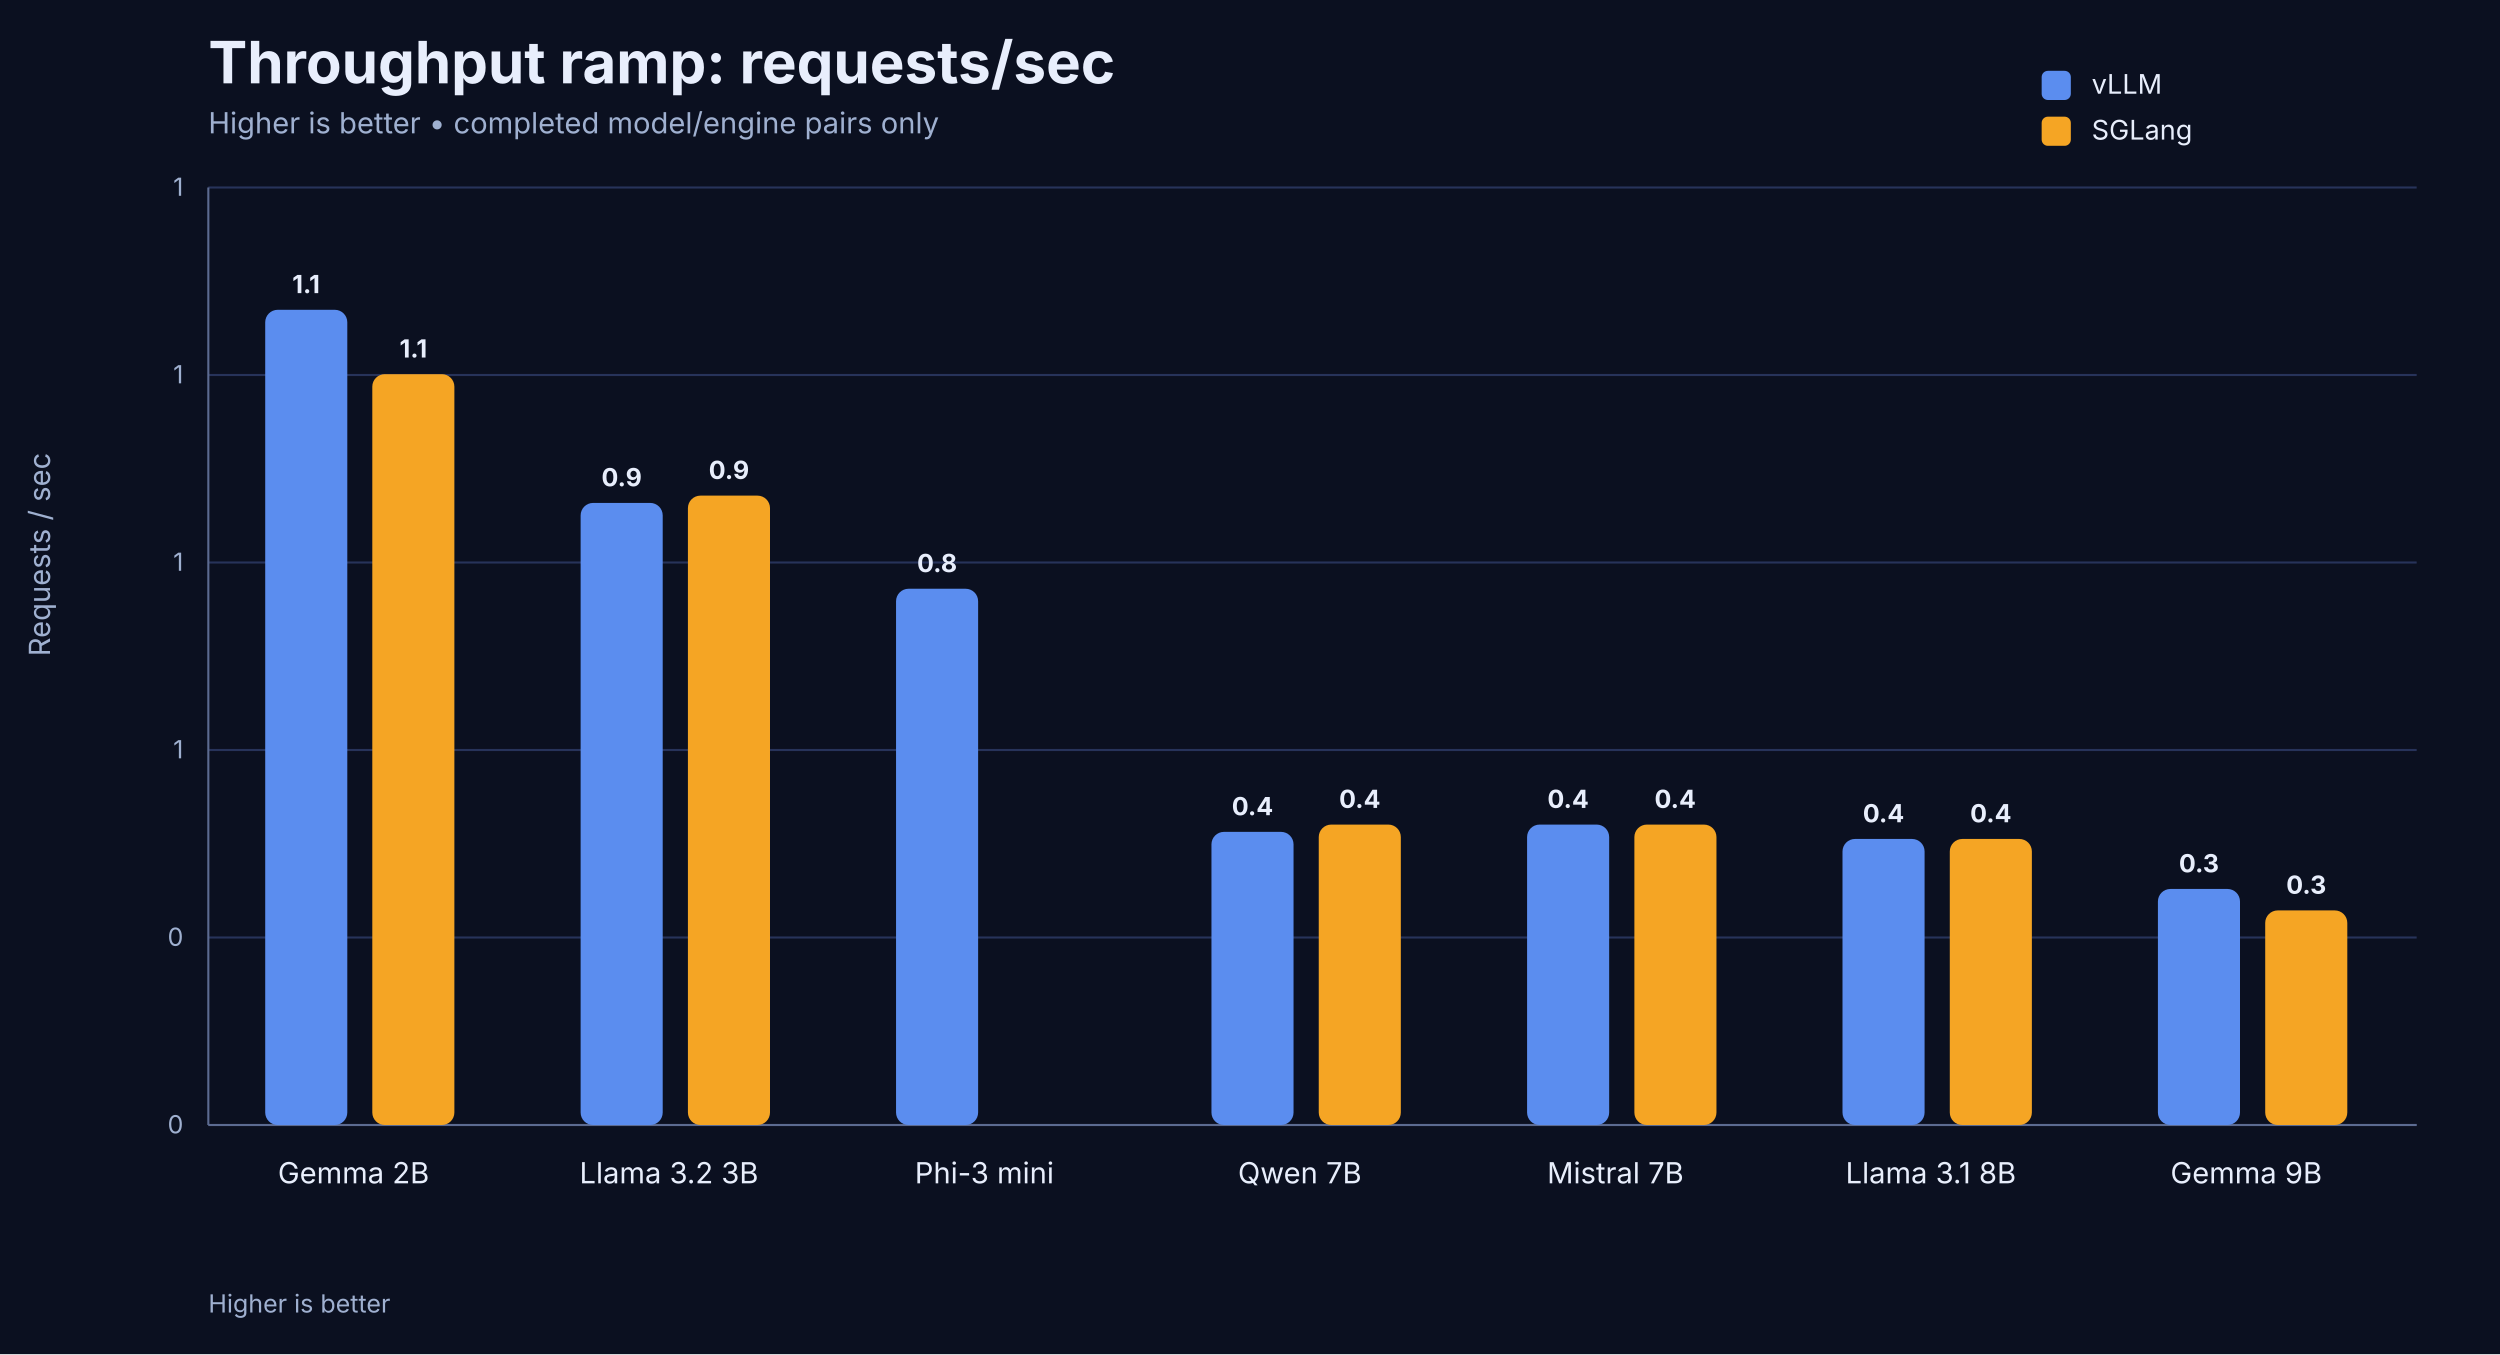
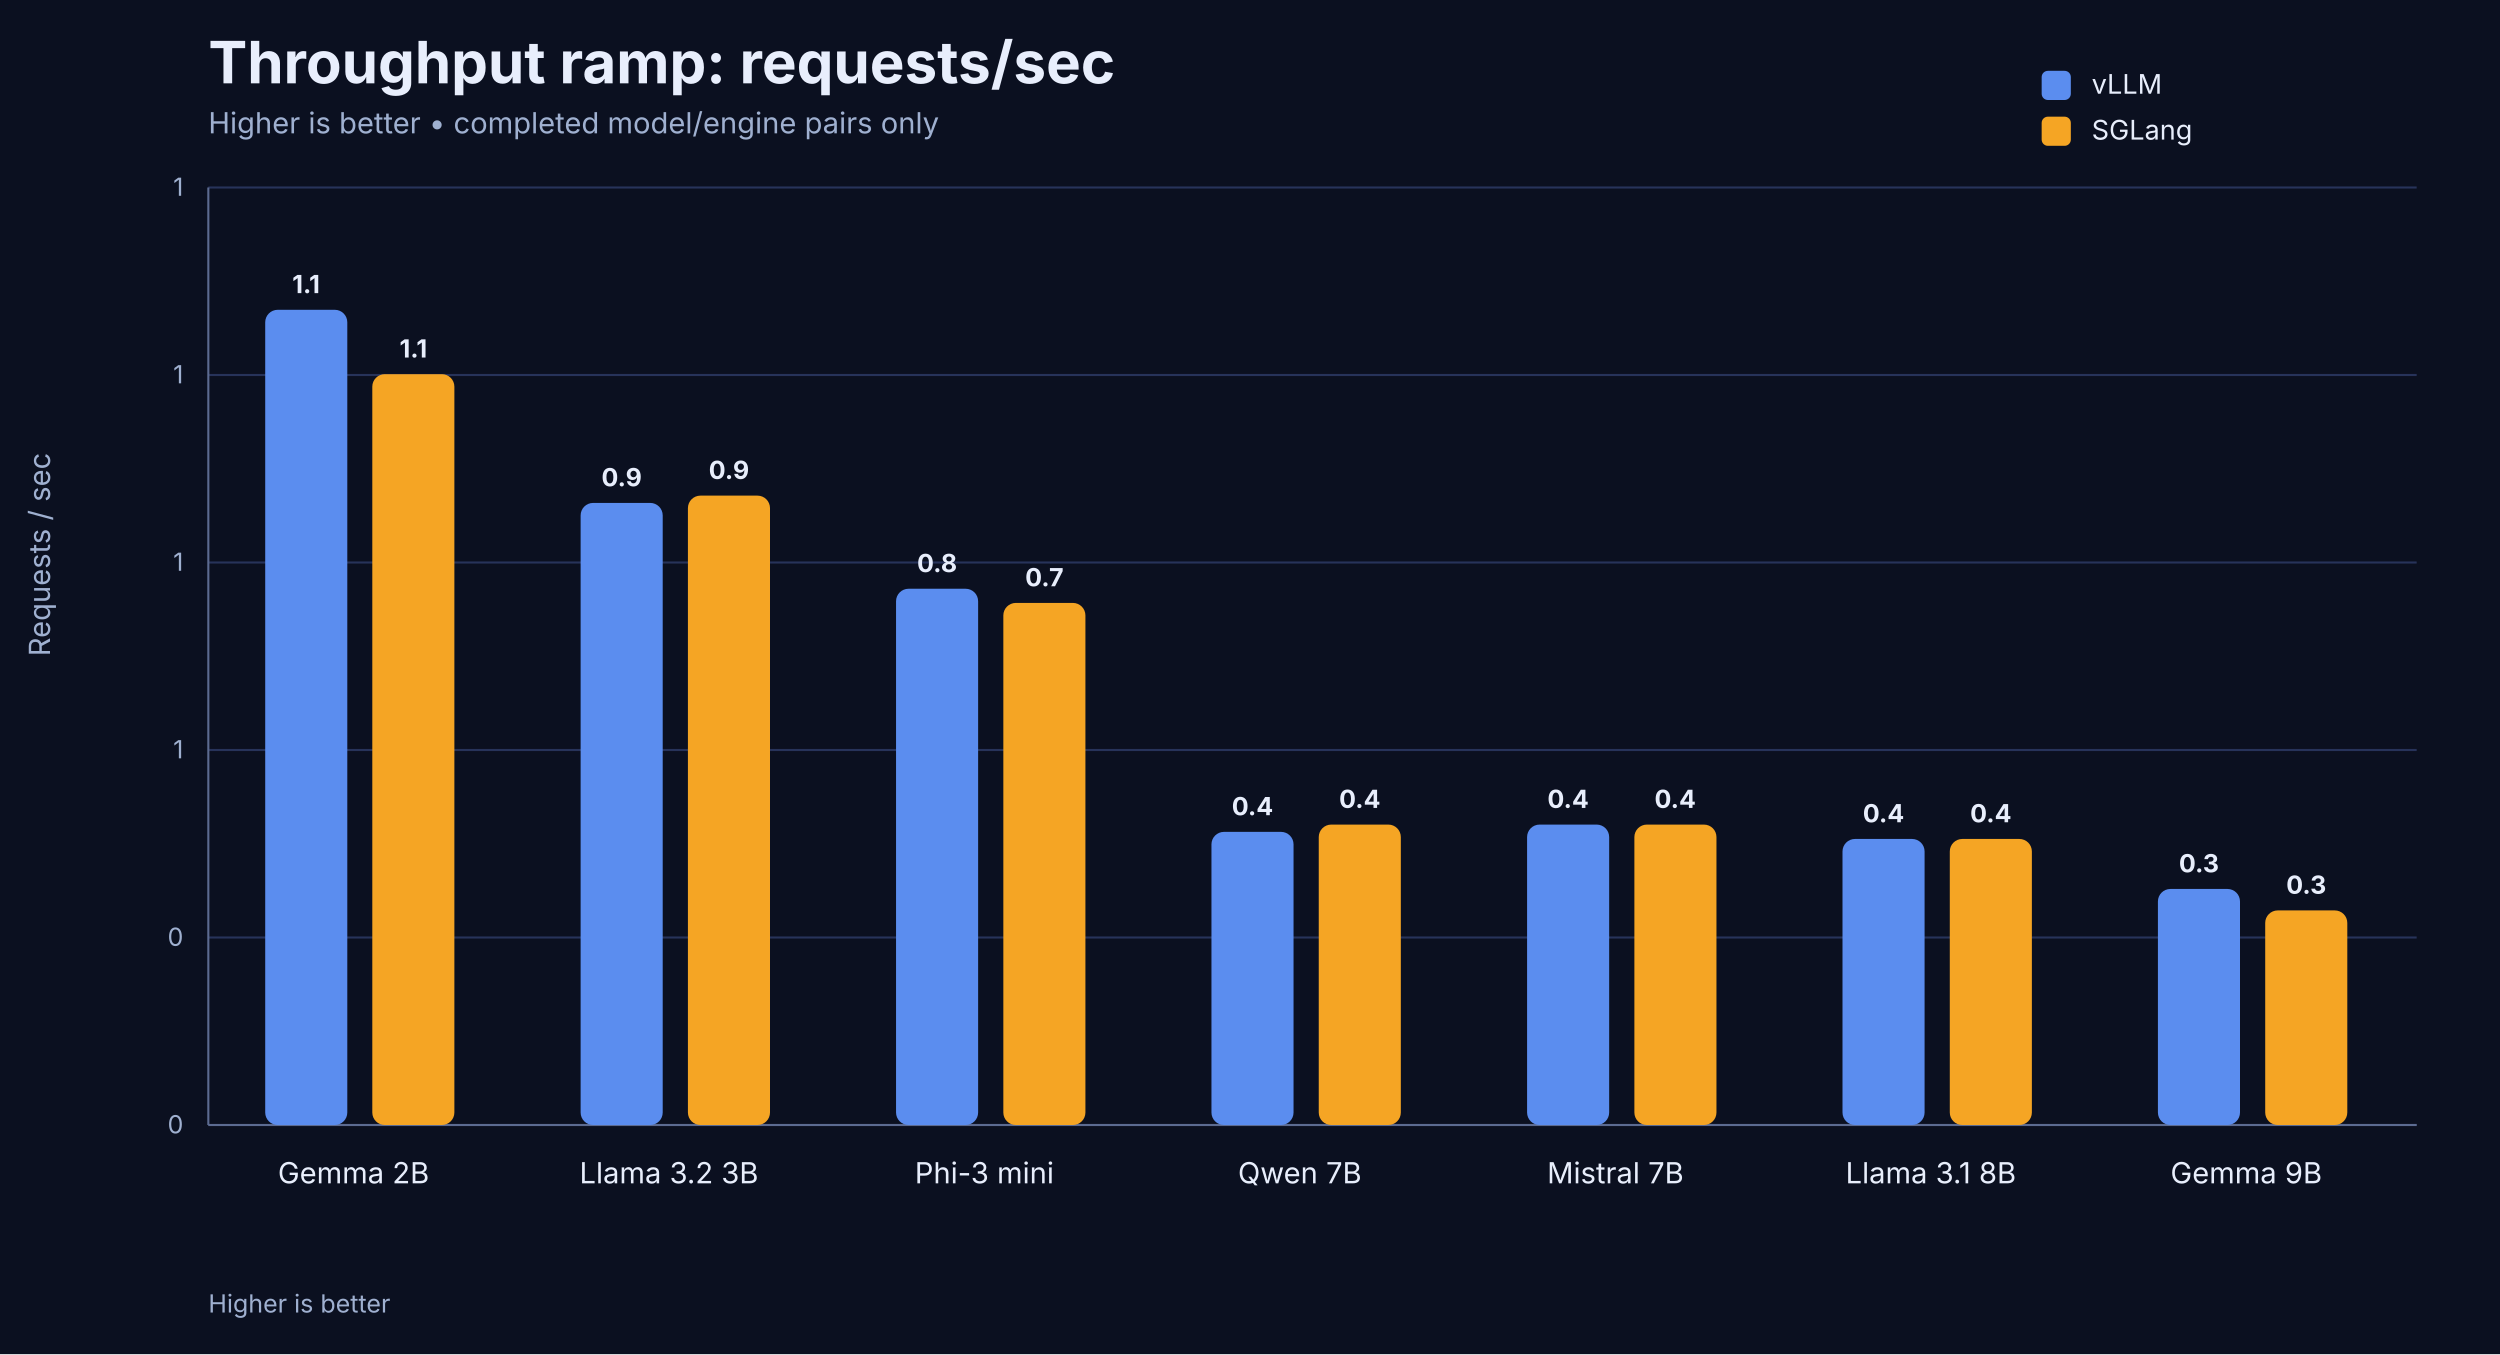
<svg xmlns="http://www.w3.org/2000/svg" width="1200" height="650" viewBox="0 0 1200 650">
  <style>text{font-family:system-ui,-apple-system,sans-serif;fill:#e8eefc}.muted{fill:#9fb0d0}.small{font-size:12px}.label{font-size:14px}.title{font-size:28px;font-weight:700}.subtitle{font-size:14px}.axis{stroke:#5c6b91;stroke-width:1}.grid{stroke:#27335a;stroke-width:1}.value{font-size:12px;font-weight:700}.legend{font-size:13px}</style>
  <rect width="1200" height="650" fill="#0b1020" />
  <text x="100" y="40" class="title">Throughput ramp: requests/sec</text>
  <text x="100" y="64" class="subtitle muted">Higher is better • completed model/engine pairs only</text>
  <line x1="100" y1="540.0" x2="1160" y2="540.0" class="grid" />
  <text x="88" y="544.0" text-anchor="end" class="small muted">0</text>
  <line x1="100" y1="450.0" x2="1160" y2="450.0" class="grid" />
  <text x="88" y="454.0" text-anchor="end" class="small muted">0</text>
  <line x1="100" y1="360.0" x2="1160" y2="360.0" class="grid" />
  <text x="88" y="364.0" text-anchor="end" class="small muted">1</text>
  <line x1="100" y1="270.0" x2="1160" y2="270.0" class="grid" />
  <text x="88" y="274.0" text-anchor="end" class="small muted">1</text>
  <line x1="100" y1="180.0" x2="1160" y2="180.0" class="grid" />
  <text x="88" y="184.0" text-anchor="end" class="small muted">1</text>
  <line x1="100" y1="90.0" x2="1160" y2="90.0" class="grid" />
  <text x="88" y="94.0" text-anchor="end" class="small muted">1</text>
  <line x1="100" y1="90" x2="100" y2="540" class="axis" />
  <line x1="100" y1="540" x2="1160" y2="540" class="axis" />
  <rect x="127.3" y="148.7" width="39.4" height="391.3" rx="6" fill="#5B8DEF" />
  <text x="146.9" y="140.7" text-anchor="middle" class="value">1.1</text>
  <rect x="178.7" y="179.6" width="39.4" height="360.4" rx="6" fill="#F5A524" />
  <text x="198.4" y="171.6" text-anchor="middle" class="value">1.1</text>
  <text x="169.7" y="568" text-anchor="middle" class="label">Gemma 2B</text>
  <rect x="278.7" y="241.4" width="39.4" height="298.6" rx="6" fill="#5B8DEF" />
  <text x="298.4" y="233.4" text-anchor="middle" class="value">0.9</text>
  <rect x="330.2" y="237.9" width="39.4" height="302.1" rx="6" fill="#F5A524" />
  <text x="349.9" y="229.9" text-anchor="middle" class="value">0.9</text>
  <text x="321.1" y="568" text-anchor="middle" class="label">Llama 3.2 3B</text>
  <rect x="430.1" y="282.6" width="39.4" height="257.4" rx="6" fill="#5B8DEF" />
  <text x="449.8" y="274.6" text-anchor="middle" class="value">0.8</text>
+   <rect x="481.6" y="289.4" width="39.4" height="250.6" rx="6" fill="#F5A524" />
+   <text x="501.3" y="281.4" text-anchor="middle" class="value">0.7</text>
  <text x="472.5" y="568" text-anchor="middle" class="label">Phi-3 mini</text>
  <rect x="581.5" y="399.3" width="39.4" height="140.7" rx="6" fill="#5B8DEF" />
  <text x="601.2" y="391.3" text-anchor="middle" class="value">0.4</text>
  <rect x="633.0" y="395.8" width="39.4" height="144.2" rx="6" fill="#F5A524" />
  <text x="652.7" y="387.8" text-anchor="middle" class="value">0.4</text>
  <text x="623.9" y="568" text-anchor="middle" class="label">Qwen 7B</text>
  <rect x="733.0" y="395.8" width="39.4" height="144.2" rx="6" fill="#5B8DEF" />
  <text x="752.7" y="387.8" text-anchor="middle" class="value">0.4</text>
  <rect x="784.5" y="395.8" width="39.4" height="144.2" rx="6" fill="#F5A524" />
  <text x="804.1" y="387.8" text-anchor="middle" class="value">0.4</text>
  <text x="775.4" y="568" text-anchor="middle" class="label">Mistral 7B</text>
  <rect x="884.4" y="402.7" width="39.4" height="137.3" rx="6" fill="#5B8DEF" />
  <text x="904.1" y="394.7" text-anchor="middle" class="value">0.4</text>
  <rect x="935.9" y="402.7" width="39.4" height="137.3" rx="6" fill="#F5A524" />
  <text x="955.6" y="394.7" text-anchor="middle" class="value">0.4</text>
  <text x="926.8" y="568" text-anchor="middle" class="label">Llama 3.1 8B</text>
  <rect x="1035.8" y="426.7" width="39.4" height="113.3" rx="6" fill="#5B8DEF" />
  <text x="1055.5" y="418.7" text-anchor="middle" class="value">0.3</text>
  <rect x="1087.3" y="437.0" width="39.4" height="103.0" rx="6" fill="#F5A524" />
  <text x="1107.0" y="429.0" text-anchor="middle" class="value">0.3</text>
  <text x="1078.2" y="568" text-anchor="middle" class="label">Gemma 9B</text>
  <rect x="980" y="34" width="14" height="14" rx="3" fill="#5B8DEF" />
  <text x="1004" y="45" class="legend">vLLM</text>
  <rect x="980" y="56" width="14" height="14" rx="3" fill="#F5A524" />
  <text x="1004" y="67" class="legend">SGLang</text>
  <text x="24" y="315.0" transform="rotate(-90 24 315.0)" class="label muted">Requests / sec</text>
  <text x="100" y="630" class="small muted">Higher is better</text>
</svg>
